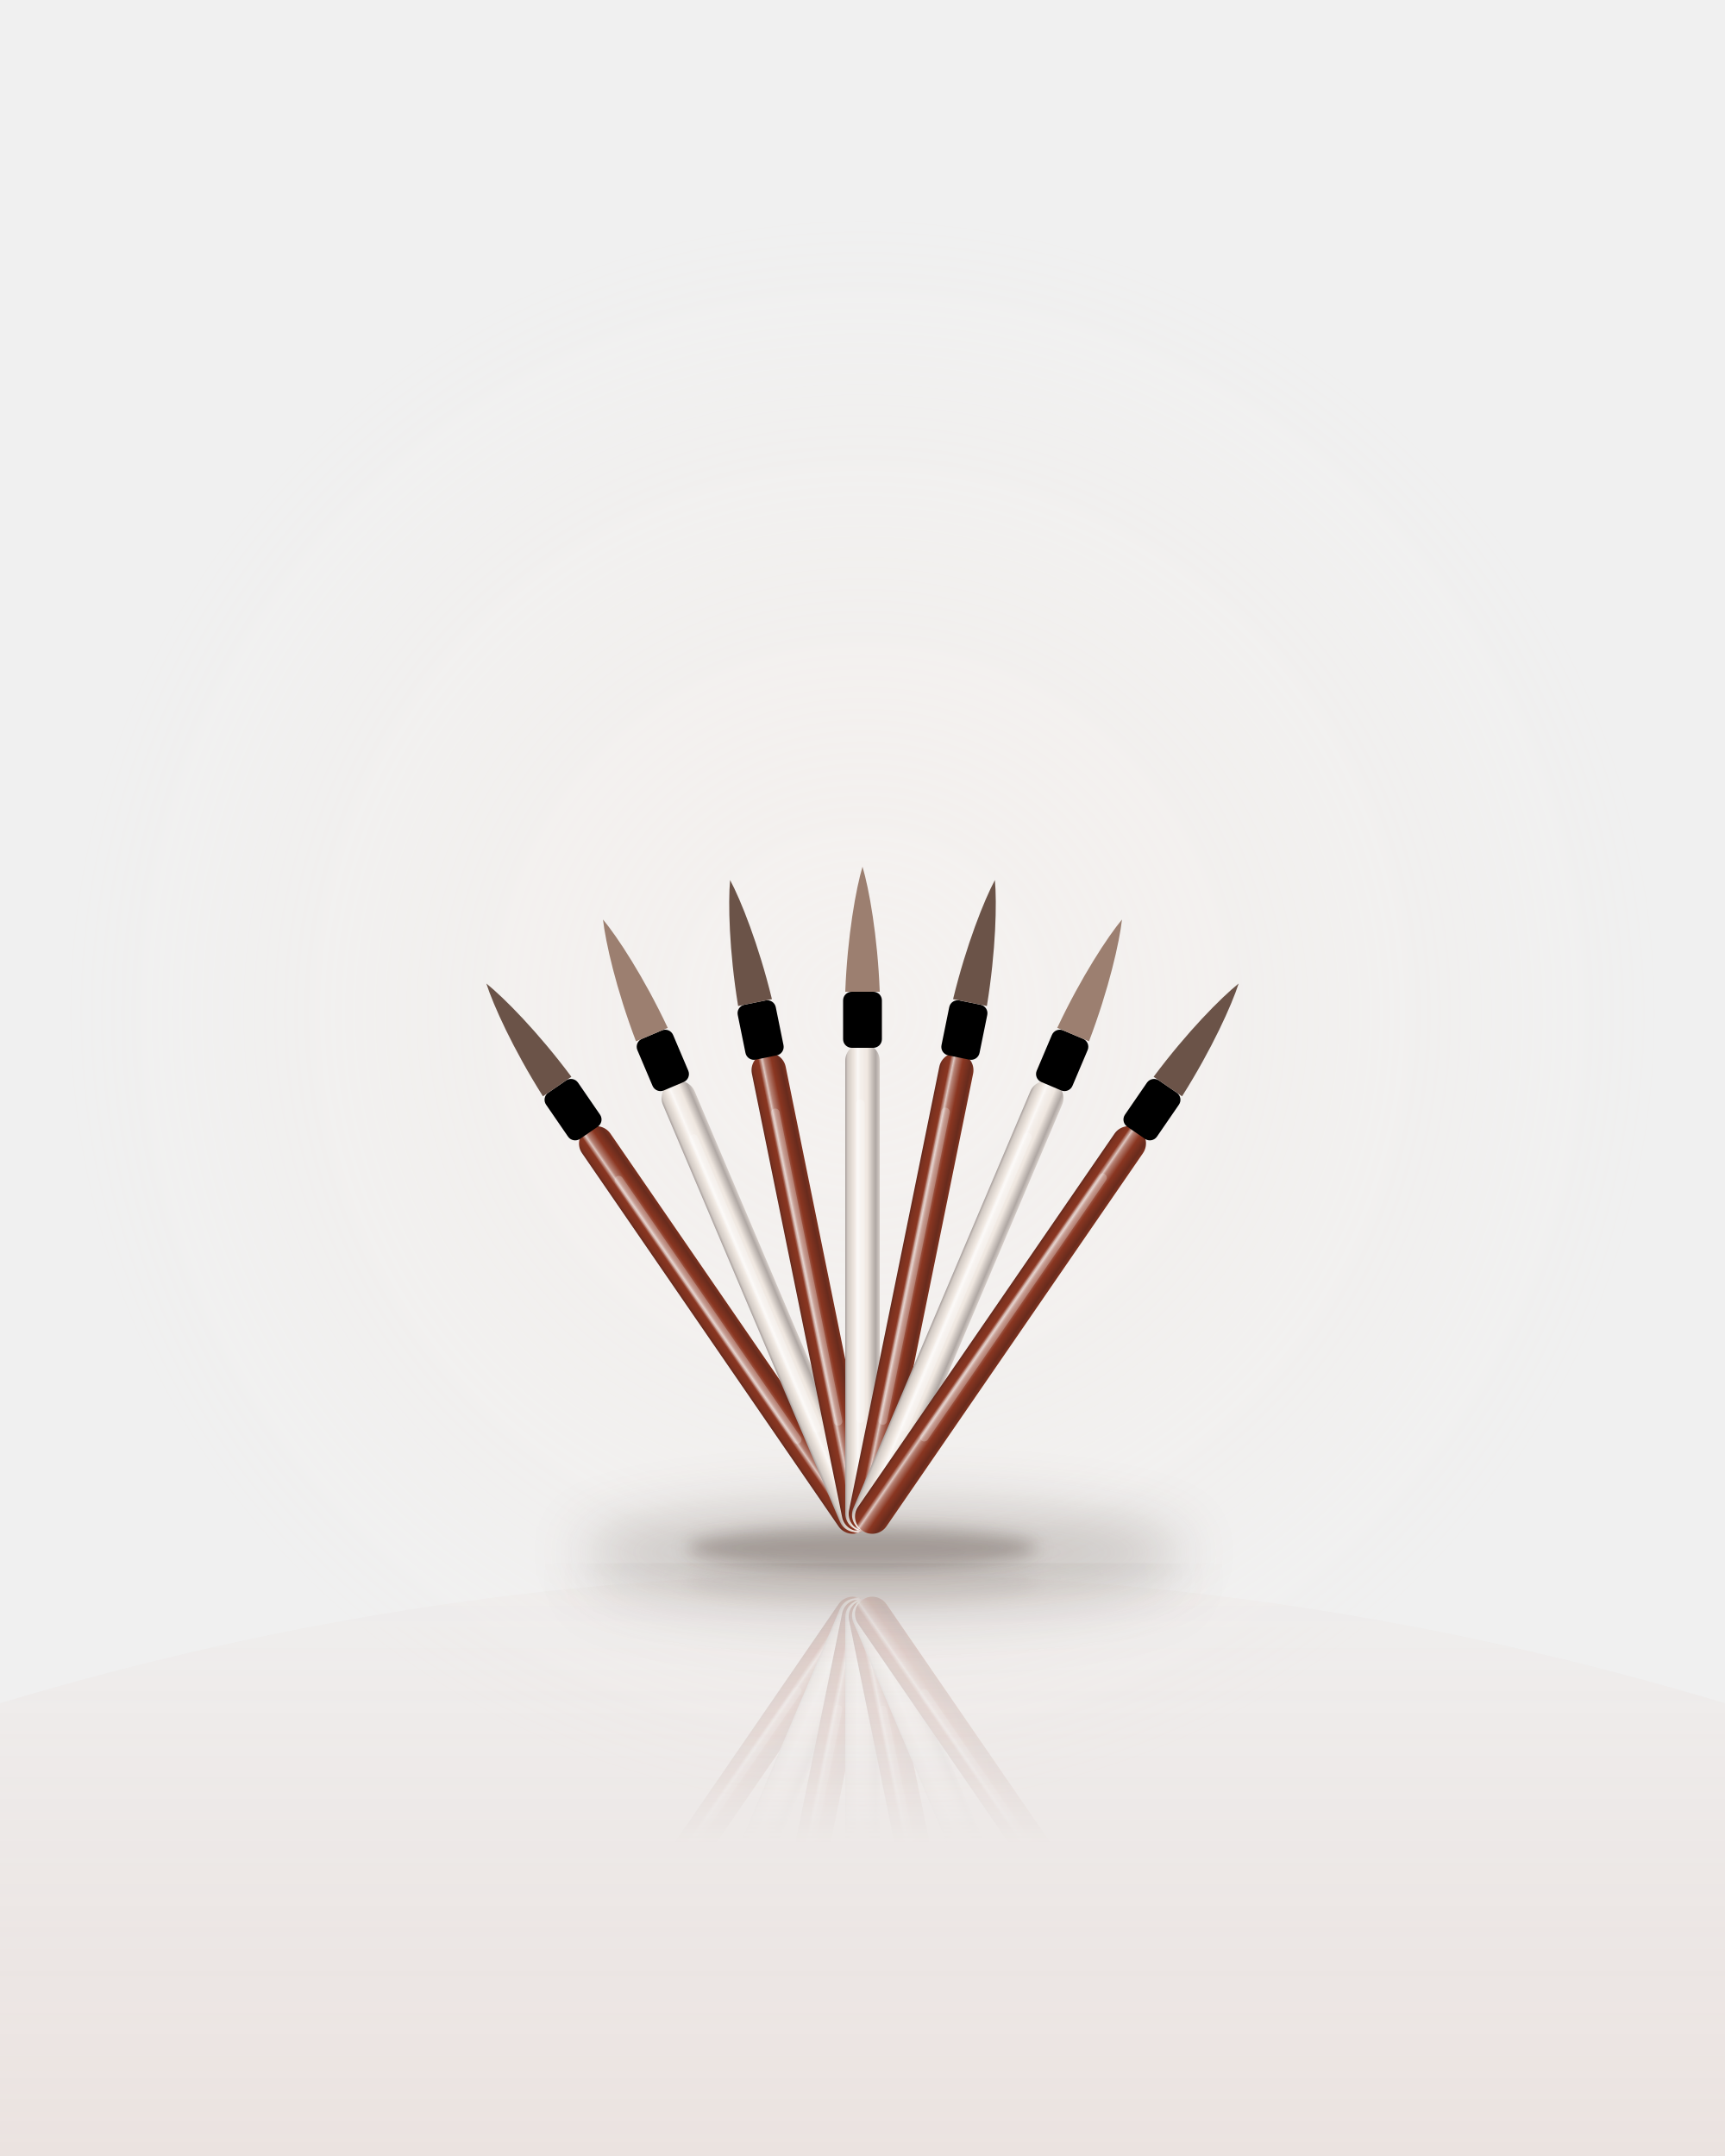
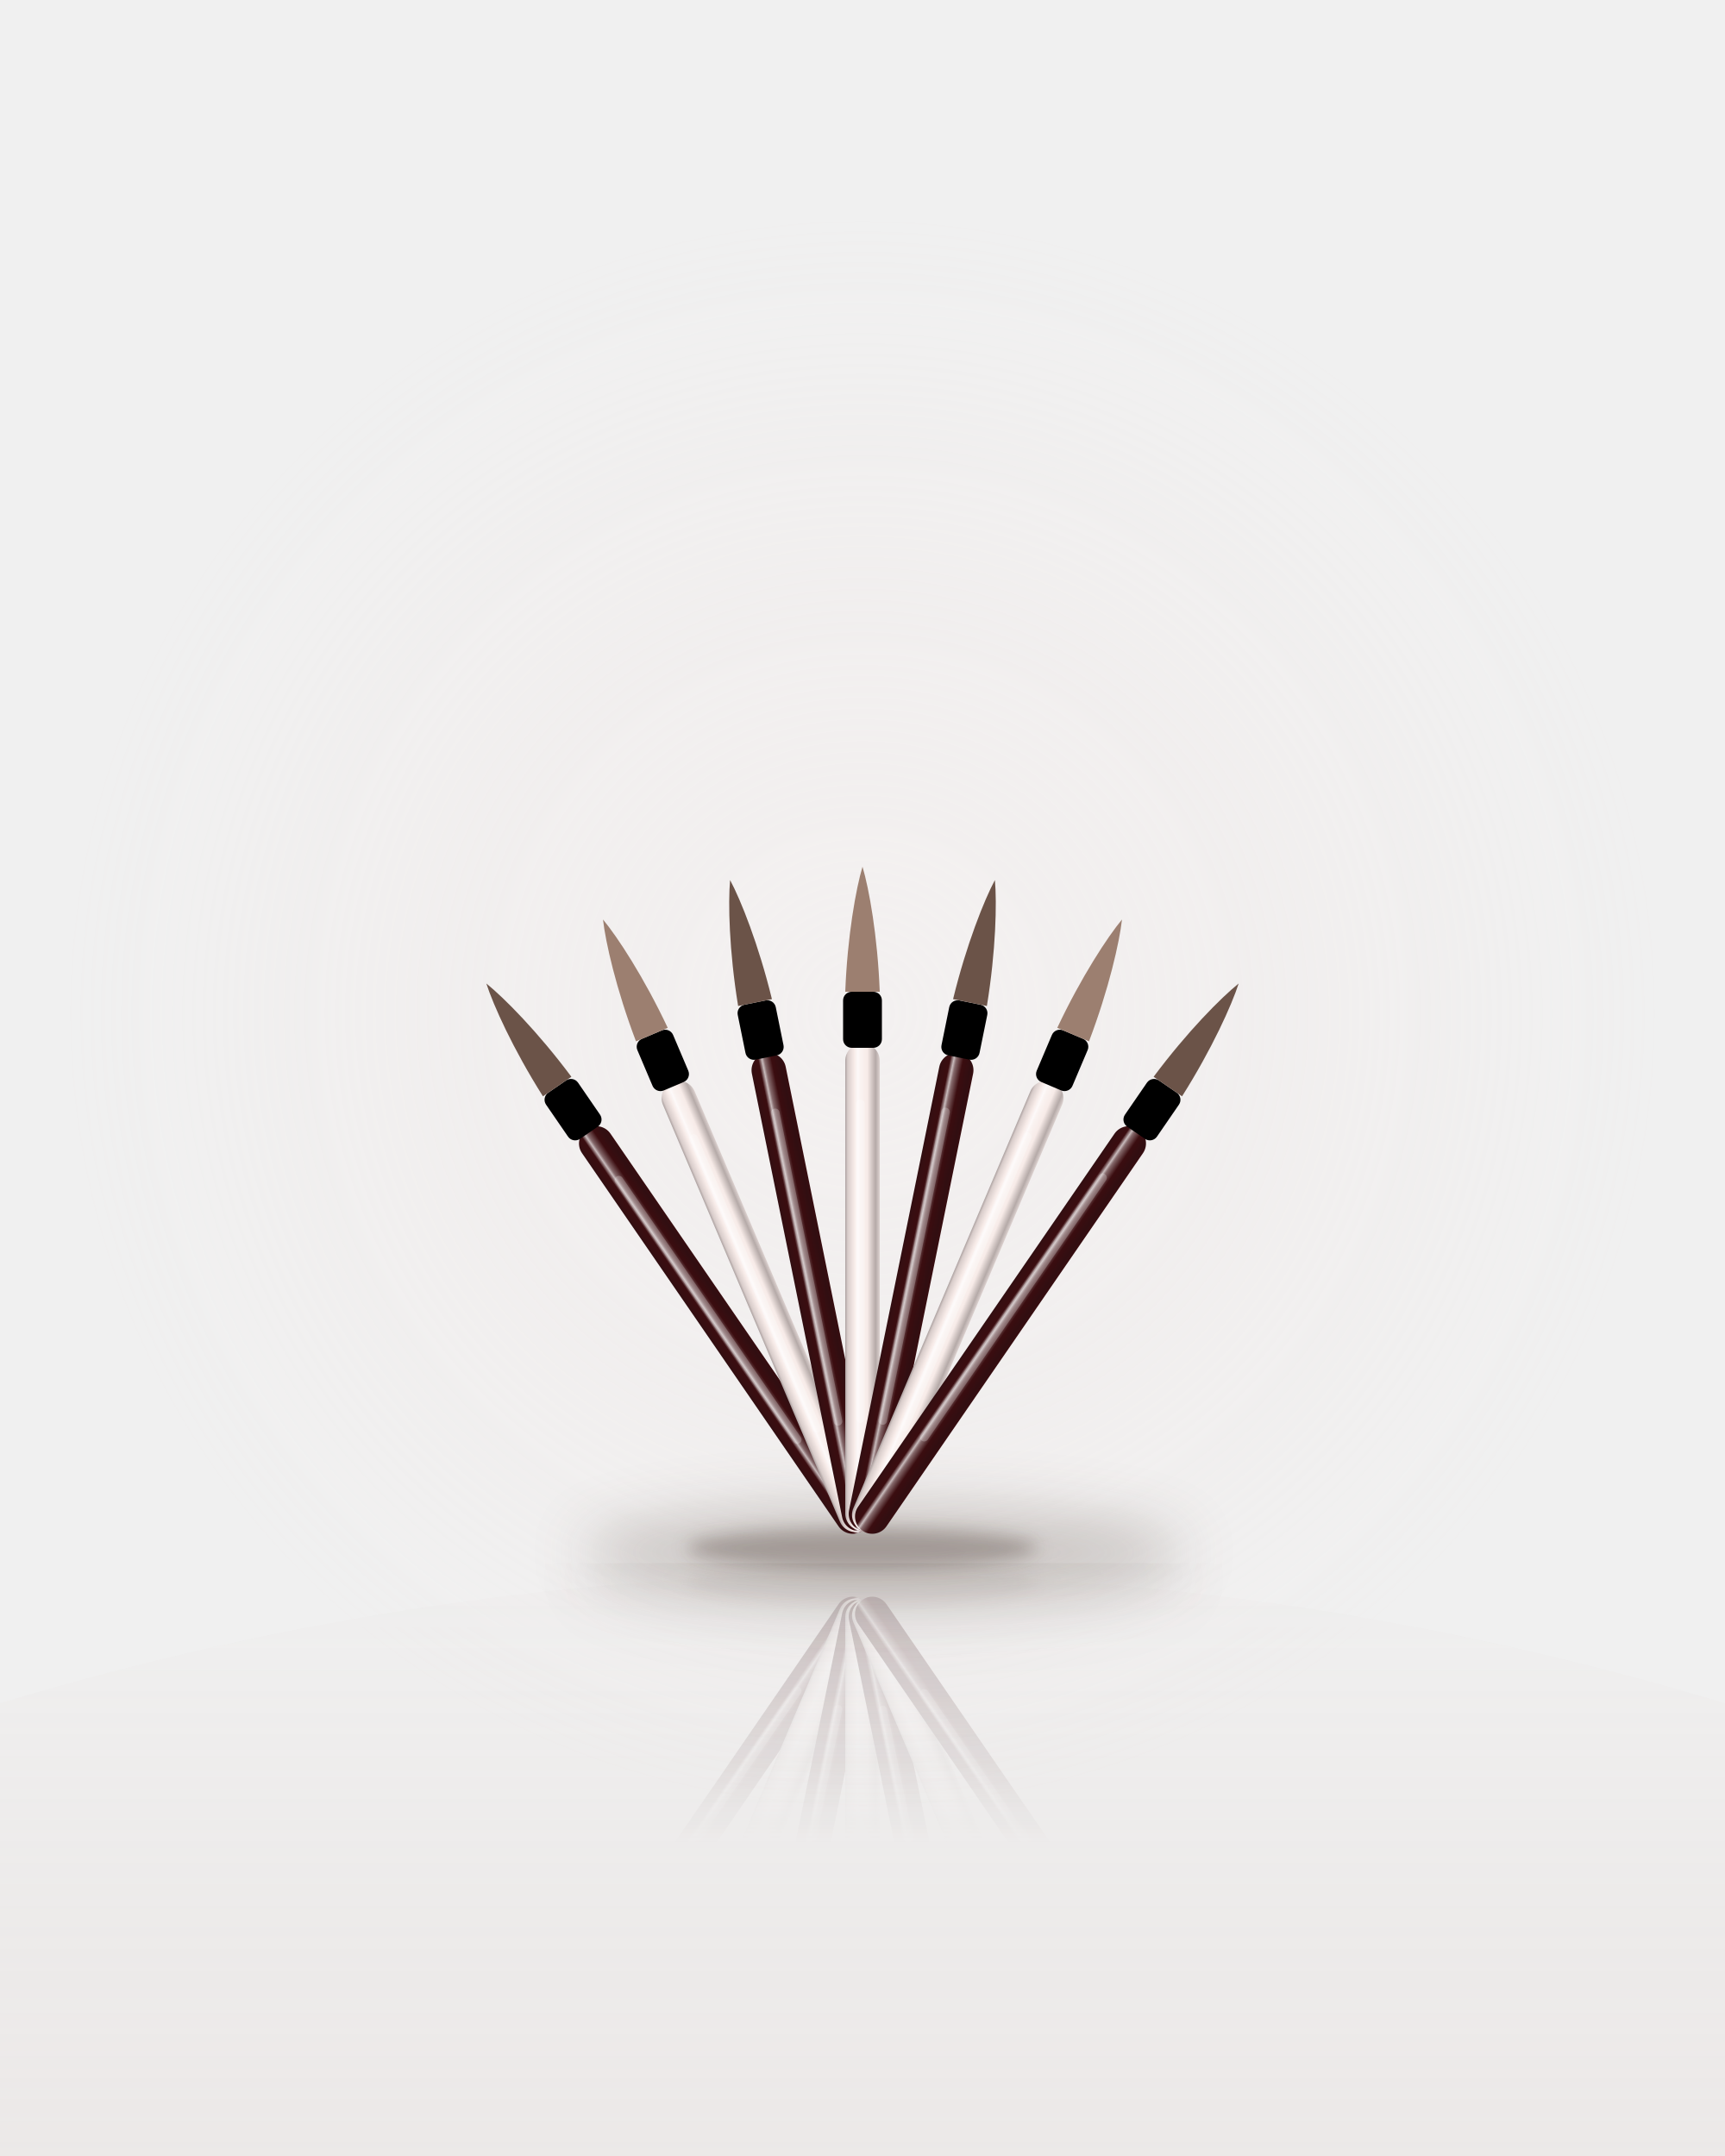
<svg xmlns="http://www.w3.org/2000/svg" viewBox="0 0 800 1000" width="800" height="1000" role="img">
  <defs>
    <linearGradient id="bg39" x1="0" y1="0" x2=".6" y2="1">
      <stop offset="0" stop-color="#FFFFFF" />
-       <stop offset=".55" stop-color="#F6F3EF" />
-       <stop offset="1" stop-color="#EFE7E0" />
+       <stop offset=".55" stop-color="#F1DFDA" />
+       <stop offset="1" stop-color="#F7EBE8" />
    </linearGradient>
    <radialGradient id="v40" cx=".5" cy=".42" r=".72">
      <stop offset=".55" stop-color="#fff" stop-opacity="0" />
-       <stop offset="1" stop-color="#141110" stop-opacity=".07" />
+       <stop offset="1" stop-color="#2A1215" stop-opacity=".07" />
    </radialGradient>
    <filter id="blurWide" x="-60%" y="-200%" width="220%" height="500%">
      <feGaussianBlur stdDeviation="13" />
    </filter>
    <filter id="blurTight" x="-60%" y="-300%" width="220%" height="700%">
      <feGaussianBlur stdDeviation="4" />
    </filter>
    <linearGradient id="reflGrad" x1="0" y1="205" x2="0" y2="335" gradientUnits="userSpaceOnUse">
      <stop offset="0" stop-color="#fff" stop-opacity=".5" />
      <stop offset="1" stop-color="#fff" stop-opacity="0" />
    </linearGradient>
    <mask id="reflFade" maskUnits="userSpaceOnUse" x="-260" y="205" width="520" height="130">
      <rect x="-260" y="205" width="520" height="130" fill="url(#reflGrad)" />
    </mask>
    <linearGradient id="g37" x1="0" y1="0" x2="1" y2="0">
-       <stop offset="0" stop-color="#64291d" />
-       <stop offset=".07" stop-color="#7a311f" />
-       <stop offset=".26" stop-color="#8A3621" />
-       <stop offset=".37" stop-color="#dec7c1" />
-       <stop offset=".44" stop-color="#b68275" />
-       <stop offset=".64" stop-color="#8A3621" />
-       <stop offset=".88" stop-color="#682b1d" />
-       <stop offset="1" stop-color="#7d321f" />
+       <stop offset="0" stop-color="#300e11" />
+       <stop offset=".07" stop-color="#360e11" />
+       <stop offset=".26" stop-color="#3B0D10" />
+       <stop offset=".37" stop-color="#c8bbbc" />
+       <stop offset=".44" stop-color="#85696b" />
+       <stop offset=".64" stop-color="#3B0D10" />
+       <stop offset=".88" stop-color="#310e11" />
+       <stop offset="1" stop-color="#370d10" />
    </linearGradient>
    <linearGradient id="g38" x1="0" y1="0" x2="1" y2="0">
-       <stop offset="0" stop-color="#a79e9b" />
-       <stop offset=".07" stop-color="#d1c9c3" />
-       <stop offset=".26" stop-color="#EFE7E0" />
-       <stop offset=".37" stop-color="#fbf8f6" />
-       <stop offset=".44" stop-color="#f5f0ec" />
-       <stop offset=".64" stop-color="#EFE7E0" />
-       <stop offset=".88" stop-color="#afa7a3" />
-       <stop offset="1" stop-color="#d5cdc8" />
+       <stop offset="0" stop-color="#aca1a0" />
+       <stop offset=".07" stop-color="#d8ccca" />
+       <stop offset=".26" stop-color="#F7EBE8" />
+       <stop offset=".37" stop-color="#fdf9f9" />
+       <stop offset=".44" stop-color="#faf3f1" />
+       <stop offset=".64" stop-color="#F7EBE8" />
+       <stop offset=".88" stop-color="#b5aaa8" />
+       <stop offset="1" stop-color="#dcd1cf" />
    </linearGradient>
  </defs>
  <radialGradient id="halo" cx=".5" cy=".5" r=".5">
-     <stop offset="0" stop-color="#FFF6F0" stop-opacity=".30" />
-     <stop offset=".55" stop-color="#FFF0E6" stop-opacity=".14" />
-     <stop offset="1" stop-color="#FFF0E6" stop-opacity="0" />
+     <stop offset="0" stop-color="#FDF4F3" stop-opacity=".30" />
+     <stop offset=".55" stop-color="#F9E9E7" stop-opacity=".14" />
+     <stop offset="1" stop-color="#F9E9E7" stop-opacity="0" />
  </radialGradient>
  <linearGradient id="suelo" x1="0" y1="670" x2="0" y2="1000" gradientUnits="userSpaceOnUse">
-     <stop offset="0" stop-color="#C98B76" stop-opacity="0" />
-     <stop offset="1" stop-color="#C98B76" stop-opacity=".13" />
+     <stop offset="0" stop-color="#CEB7B0" stop-opacity="0" />
+     <stop offset="1" stop-color="#CEB7B0" stop-opacity=".13" />
  </linearGradient>
  <circle cx="400" cy="470" r="370" fill="url(#halo)" />
  <path d="M0 1000 L0 790 Q 400 670 800 790 L800 1000 Z" fill="url(#suelo)" />
  <g transform="translate(400,520) rotate(0) scale(1)">
    <g mask="url(#reflFade)" opacity=".5">
      <g transform="translate(0,412) scale(1,-1)">
        <ellipse cx="9.8" cy="200" rx="140" ry="22.4" fill="#4A372F" opacity=".22" filter="url(#blurWide)" />
        <ellipse cx="0" cy="198" rx="81.2" ry="9.408" fill="#3A2A24" opacity=".3" filter="url(#blurTight)" />
        <g transform="translate(0,10)">
          <g transform="translate(0,180) rotate(-34.5) translate(0,-180)">
            <rect x="-8" y="-46" width="16" height="226" rx="8" fill="url(#g37)" />
-             <rect x="-9" y="-70" width="18" height="26" rx="4" fill="#f59bNaN" />
+             <rect x="-9" y="-70" width="18" height="26" rx="4" fill="#fa9eNaN" />
            <path d="M-8 -70 C-7 -96 -3 -118 0 -128 C3 -118 7 -96 8 -70 Z" fill="#6B5348" />
            <rect x="-3" y="-20" width="4" height="150" rx="2" fill="#fff" opacity=".24" />
          </g>
          <g transform="translate(0,180) rotate(-23) translate(0,-180)">
            <rect x="-8" y="-46" width="16" height="226" rx="8" fill="url(#g38)" />
-             <rect x="-9" y="-70" width="18" height="26" rx="4" fill="#f59bNaN" />
+             <rect x="-9" y="-70" width="18" height="26" rx="4" fill="#fa9eNaN" />
            <path d="M-8 -70 C-7 -96 -3 -118 0 -128 C3 -118 7 -96 8 -70 Z" fill="#9C7F70" />
            <rect x="-3" y="-20" width="4" height="150" rx="2" fill="#fff" opacity=".24" />
          </g>
          <g transform="translate(0,180) rotate(-11.5) translate(0,-180)">
            <rect x="-8" y="-46" width="16" height="226" rx="8" fill="url(#g37)" />
-             <rect x="-9" y="-70" width="18" height="26" rx="4" fill="#f59bNaN" />
+             <rect x="-9" y="-70" width="18" height="26" rx="4" fill="#fa9eNaN" />
            <path d="M-8 -70 C-7 -96 -3 -118 0 -128 C3 -118 7 -96 8 -70 Z" fill="#6B5348" />
            <rect x="-3" y="-20" width="4" height="150" rx="2" fill="#fff" opacity=".24" />
          </g>
          <g transform="translate(0,180) rotate(0) translate(0,-180)">
            <rect x="-8" y="-46" width="16" height="226" rx="8" fill="url(#g38)" />
-             <rect x="-9" y="-70" width="18" height="26" rx="4" fill="#f59bNaN" />
+             <rect x="-9" y="-70" width="18" height="26" rx="4" fill="#fa9eNaN" />
            <path d="M-8 -70 C-7 -96 -3 -118 0 -128 C3 -118 7 -96 8 -70 Z" fill="#9C7F70" />
            <rect x="-3" y="-20" width="4" height="150" rx="2" fill="#fff" opacity=".24" />
          </g>
          <g transform="translate(0,180) rotate(11.5) translate(0,-180)">
            <rect x="-8" y="-46" width="16" height="226" rx="8" fill="url(#g37)" />
-             <rect x="-9" y="-70" width="18" height="26" rx="4" fill="#f59bNaN" />
+             <rect x="-9" y="-70" width="18" height="26" rx="4" fill="#fa9eNaN" />
            <path d="M-8 -70 C-7 -96 -3 -118 0 -128 C3 -118 7 -96 8 -70 Z" fill="#6B5348" />
            <rect x="-3" y="-20" width="4" height="150" rx="2" fill="#fff" opacity=".24" />
          </g>
          <g transform="translate(0,180) rotate(23) translate(0,-180)">
            <rect x="-8" y="-46" width="16" height="226" rx="8" fill="url(#g38)" />
-             <rect x="-9" y="-70" width="18" height="26" rx="4" fill="#f59bNaN" />
+             <rect x="-9" y="-70" width="18" height="26" rx="4" fill="#fa9eNaN" />
            <path d="M-8 -70 C-7 -96 -3 -118 0 -128 C3 -118 7 -96 8 -70 Z" fill="#9C7F70" />
            <rect x="-3" y="-20" width="4" height="150" rx="2" fill="#fff" opacity=".24" />
          </g>
          <g transform="translate(0,180) rotate(34.5) translate(0,-180)">
            <rect x="-8" y="-46" width="16" height="226" rx="8" fill="url(#g37)" />
-             <rect x="-9" y="-70" width="18" height="26" rx="4" fill="#f59bNaN" />
+             <rect x="-9" y="-70" width="18" height="26" rx="4" fill="#fa9eNaN" />
            <path d="M-8 -70 C-7 -96 -3 -118 0 -128 C3 -118 7 -96 8 -70 Z" fill="#6B5348" />
            <rect x="-3" y="-20" width="4" height="150" rx="2" fill="#fff" opacity=".24" />
          </g>
        </g>
      </g>
    </g>
    <ellipse cx="9.8" cy="200" rx="140" ry="22.4" fill="#4A372F" opacity=".22" filter="url(#blurWide)" />
    <ellipse cx="0" cy="198" rx="81.2" ry="9.408" fill="#3A2A24" opacity=".3" filter="url(#blurTight)" />
    <g transform="translate(0,10)">
      <g transform="translate(0,180) rotate(-34.5) translate(0,-180)">
        <rect x="-8" y="-46" width="16" height="226" rx="8" fill="url(#g37)" />
-         <rect x="-9" y="-70" width="18" height="26" rx="4" fill="#f59bNaN" />
+         <rect x="-9" y="-70" width="18" height="26" rx="4" fill="#fa9eNaN" />
        <path d="M-8 -70 C-7 -96 -3 -118 0 -128 C3 -118 7 -96 8 -70 Z" fill="#6B5348" />
        <rect x="-3" y="-20" width="4" height="150" rx="2" fill="#fff" opacity=".24" />
      </g>
      <g transform="translate(0,180) rotate(-23) translate(0,-180)">
        <rect x="-8" y="-46" width="16" height="226" rx="8" fill="url(#g38)" />
-         <rect x="-9" y="-70" width="18" height="26" rx="4" fill="#f59bNaN" />
+         <rect x="-9" y="-70" width="18" height="26" rx="4" fill="#fa9eNaN" />
        <path d="M-8 -70 C-7 -96 -3 -118 0 -128 C3 -118 7 -96 8 -70 Z" fill="#9C7F70" />
        <rect x="-3" y="-20" width="4" height="150" rx="2" fill="#fff" opacity=".24" />
      </g>
      <g transform="translate(0,180) rotate(-11.5) translate(0,-180)">
        <rect x="-8" y="-46" width="16" height="226" rx="8" fill="url(#g37)" />
-         <rect x="-9" y="-70" width="18" height="26" rx="4" fill="#f59bNaN" />
+         <rect x="-9" y="-70" width="18" height="26" rx="4" fill="#fa9eNaN" />
        <path d="M-8 -70 C-7 -96 -3 -118 0 -128 C3 -118 7 -96 8 -70 Z" fill="#6B5348" />
        <rect x="-3" y="-20" width="4" height="150" rx="2" fill="#fff" opacity=".24" />
      </g>
      <g transform="translate(0,180) rotate(0) translate(0,-180)">
        <rect x="-8" y="-46" width="16" height="226" rx="8" fill="url(#g38)" />
-         <rect x="-9" y="-70" width="18" height="26" rx="4" fill="#f59bNaN" />
+         <rect x="-9" y="-70" width="18" height="26" rx="4" fill="#fa9eNaN" />
        <path d="M-8 -70 C-7 -96 -3 -118 0 -128 C3 -118 7 -96 8 -70 Z" fill="#9C7F70" />
        <rect x="-3" y="-20" width="4" height="150" rx="2" fill="#fff" opacity=".24" />
      </g>
      <g transform="translate(0,180) rotate(11.5) translate(0,-180)">
        <rect x="-8" y="-46" width="16" height="226" rx="8" fill="url(#g37)" />
-         <rect x="-9" y="-70" width="18" height="26" rx="4" fill="#f59bNaN" />
+         <rect x="-9" y="-70" width="18" height="26" rx="4" fill="#fa9eNaN" />
        <path d="M-8 -70 C-7 -96 -3 -118 0 -128 C3 -118 7 -96 8 -70 Z" fill="#6B5348" />
        <rect x="-3" y="-20" width="4" height="150" rx="2" fill="#fff" opacity=".24" />
      </g>
      <g transform="translate(0,180) rotate(23) translate(0,-180)">
        <rect x="-8" y="-46" width="16" height="226" rx="8" fill="url(#g38)" />
-         <rect x="-9" y="-70" width="18" height="26" rx="4" fill="#f59bNaN" />
+         <rect x="-9" y="-70" width="18" height="26" rx="4" fill="#fa9eNaN" />
        <path d="M-8 -70 C-7 -96 -3 -118 0 -128 C3 -118 7 -96 8 -70 Z" fill="#9C7F70" />
        <rect x="-3" y="-20" width="4" height="150" rx="2" fill="#fff" opacity=".24" />
      </g>
      <g transform="translate(0,180) rotate(34.5) translate(0,-180)">
        <rect x="-8" y="-46" width="16" height="226" rx="8" fill="url(#g37)" />
-         <rect x="-9" y="-70" width="18" height="26" rx="4" fill="#f59bNaN" />
+         <rect x="-9" y="-70" width="18" height="26" rx="4" fill="#fa9eNaN" />
        <path d="M-8 -70 C-7 -96 -3 -118 0 -128 C3 -118 7 -96 8 -70 Z" fill="#6B5348" />
        <rect x="-3" y="-20" width="4" height="150" rx="2" fill="#fff" opacity=".24" />
      </g>
    </g>
  </g>
</svg>
